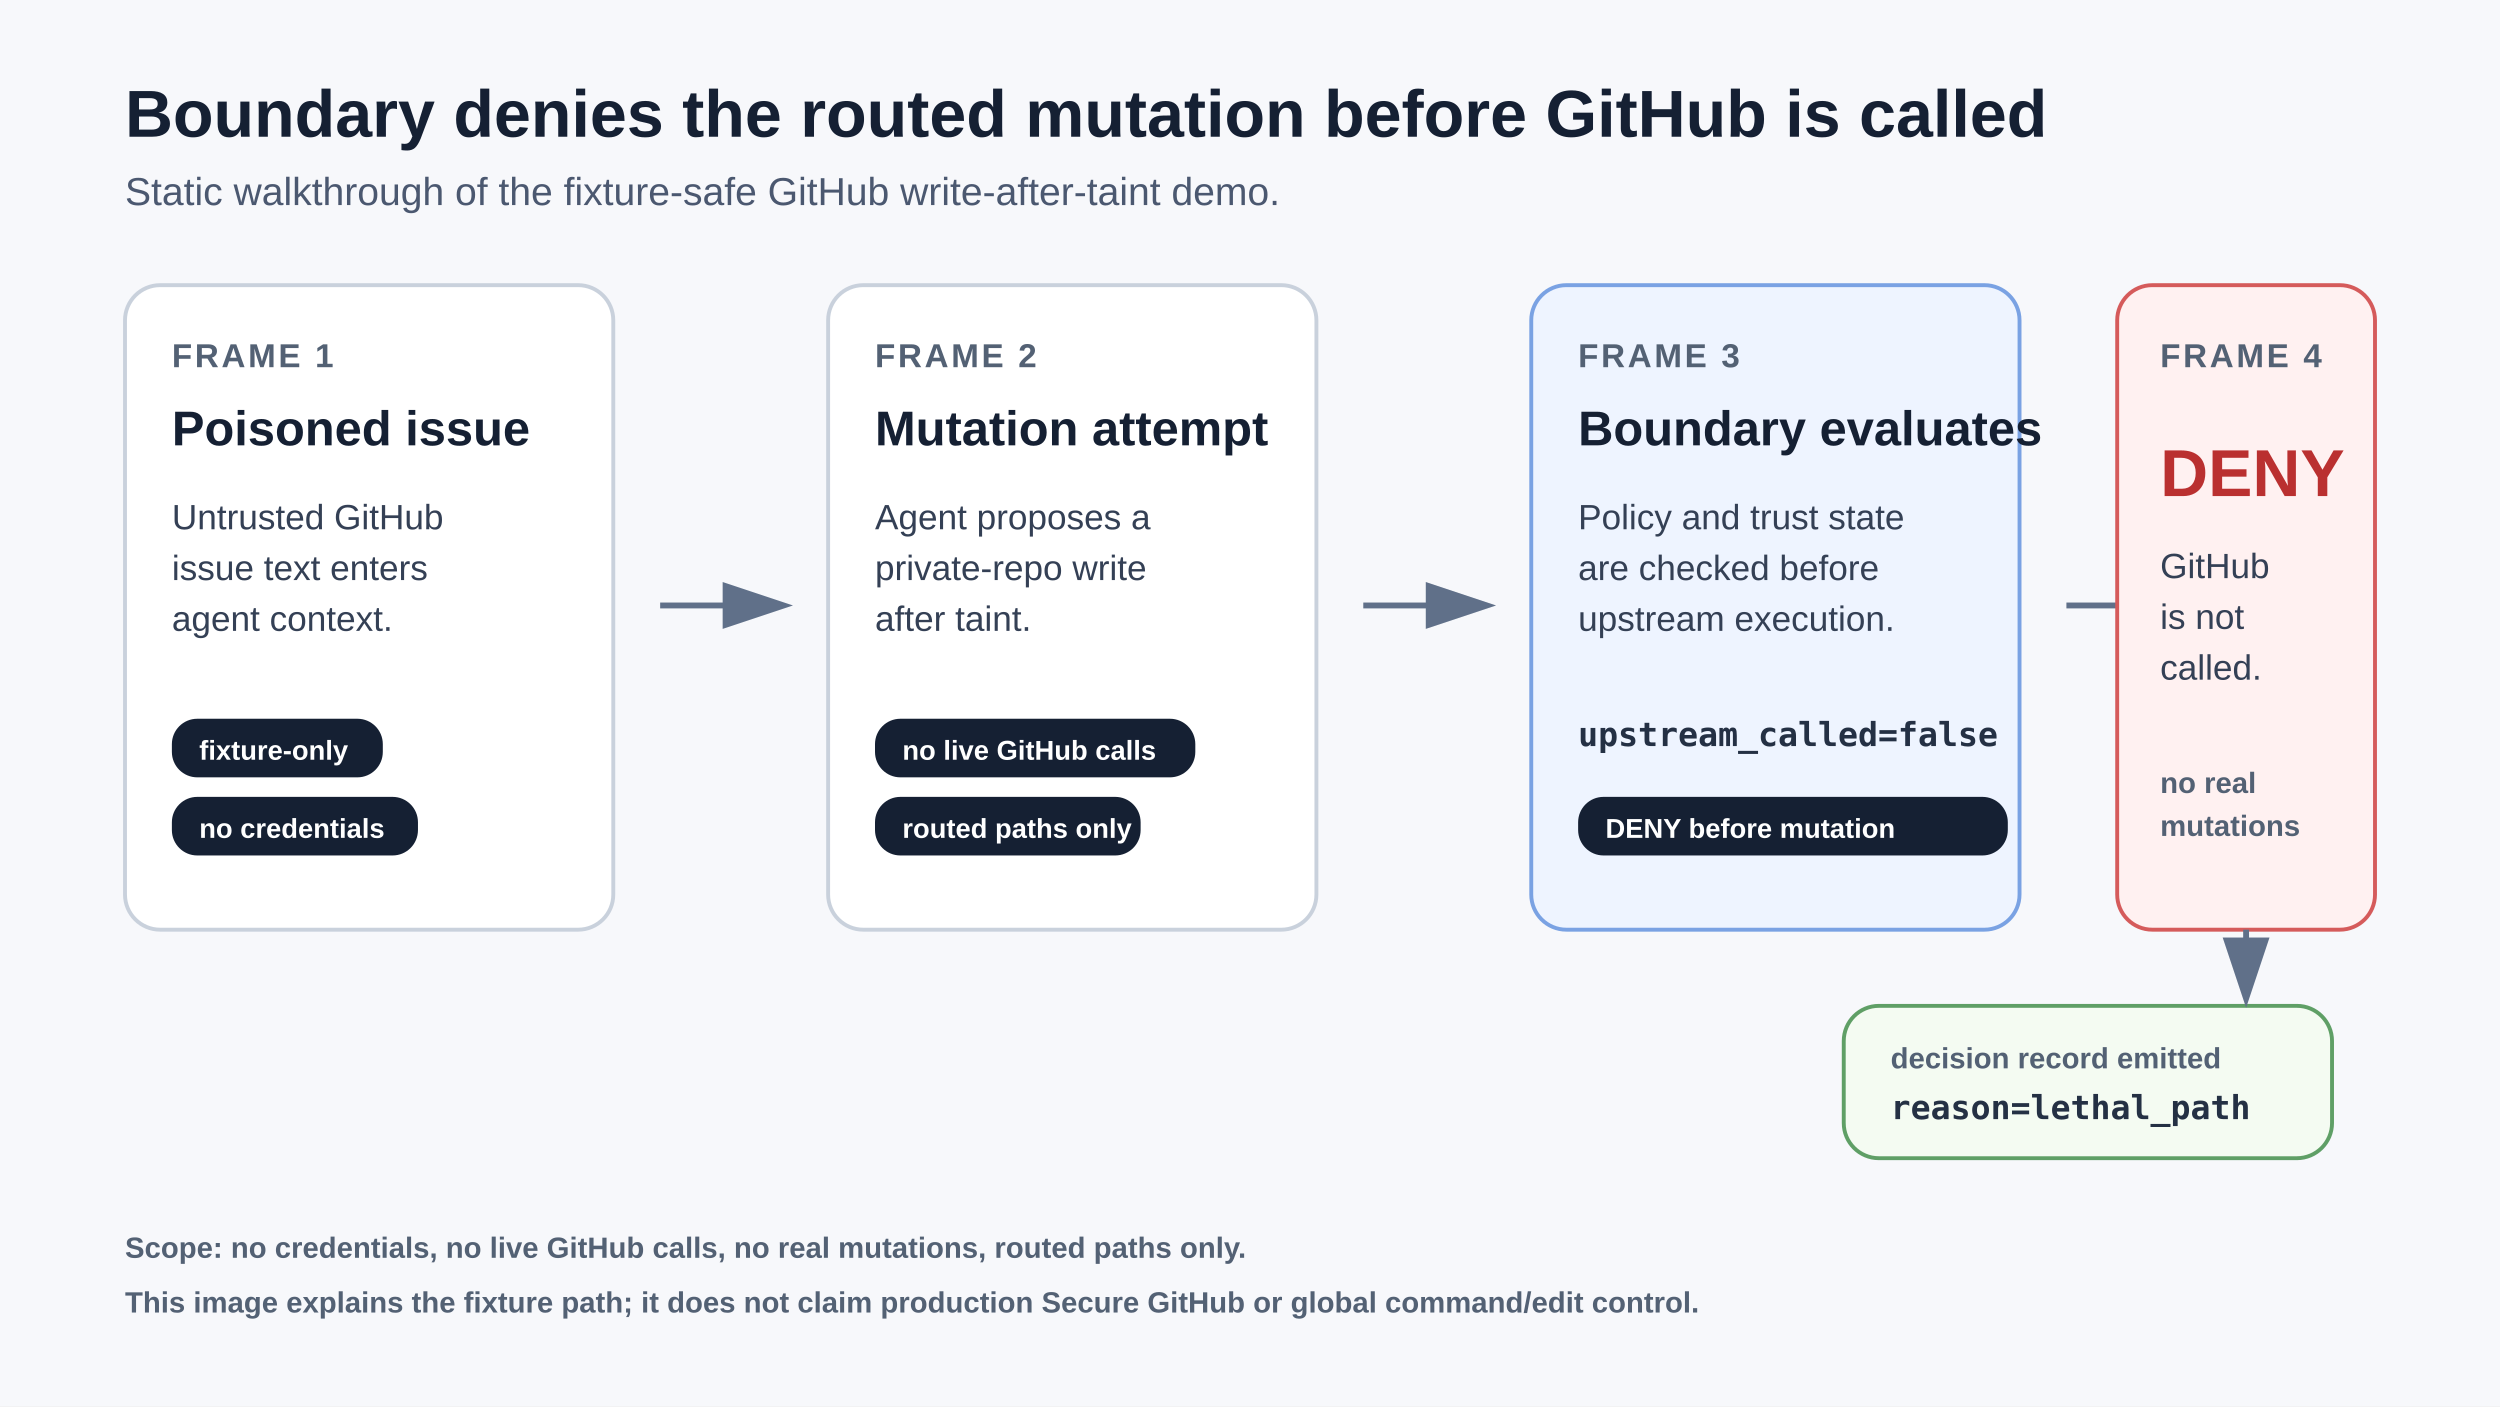
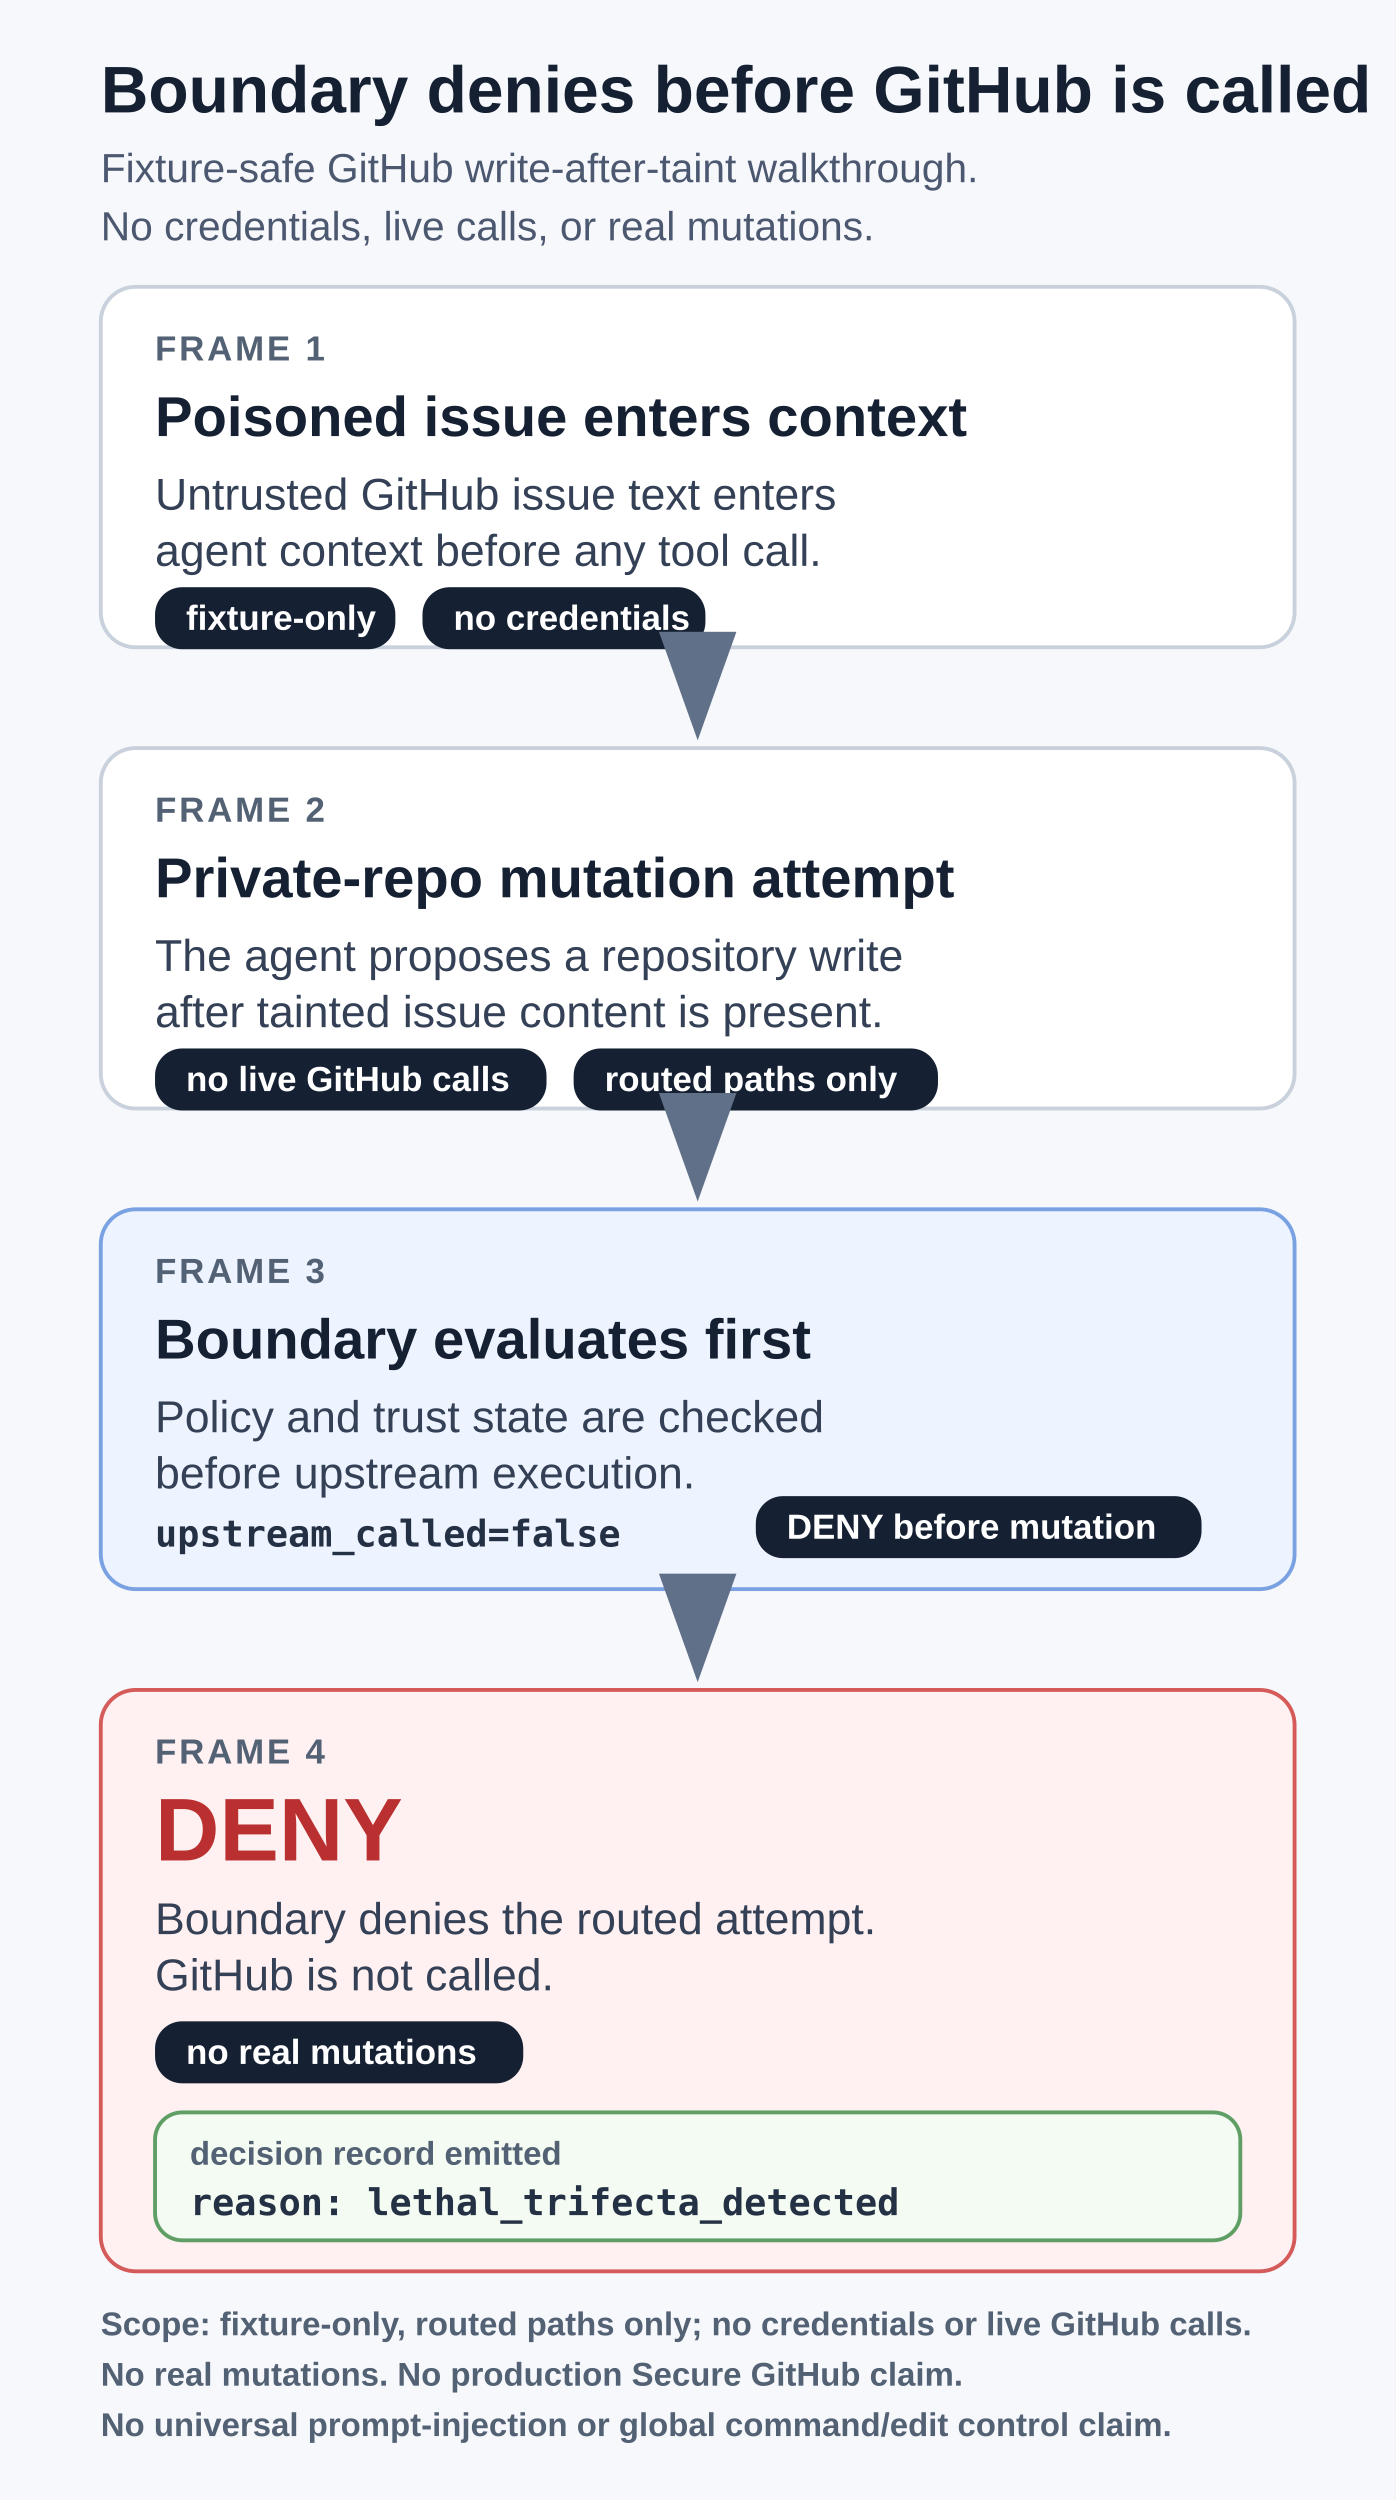
- <svg xmlns="http://www.w3.org/2000/svg" width="1280" height="720" viewBox="0 0 1280 720" role="img" aria-labelledby="title desc">
+ <svg xmlns="http://www.w3.org/2000/svg" width="720" height="1290" viewBox="0 0 720 1290" role="img" aria-labelledby="title desc">
  <defs>
    <style>
      .bg { fill: #f7f8fb; }
-       .panel { fill: #ffffff; stroke: #c9d1dc; stroke-width: 2; rx: 18; }
-       .panel-accent { fill: #eef4ff; stroke: #7aa2e3; stroke-width: 2; rx: 18; }
-       .deny { fill: #fff1f1; stroke: #d55b5b; stroke-width: 2; rx: 18; }
-       .record { fill: #f4fbf2; stroke: #5f9f66; stroke-width: 2; rx: 18; }
+       .panel { fill: #ffffff; stroke: #c9d1dc; stroke-width: 2; }
+       .panel-accent { fill: #eef4ff; stroke: #7aa2e3; stroke-width: 2; }
+       .deny { fill: #fff1f1; stroke: #d55b5b; stroke-width: 2; }
+       .record { fill: #f4fbf2; stroke: #5f9f66; stroke-width: 2; }
      .title { font: 700 34px Arial, Helvetica, sans-serif; fill: #152033; }
-       .subtitle { font: 400 20px Arial, Helvetica, sans-serif; fill: #4b5870; }
-       .step { font: 700 17px Arial, Helvetica, sans-serif; fill: #536174; letter-spacing: .08em; }
-       .head { font: 700 25px Arial, Helvetica, sans-serif; fill: #152033; }
-       .body { font: 400 18px Arial, Helvetica, sans-serif; fill: #344055; }
-       .small { font: 700 15px Arial, Helvetica, sans-serif; fill: #536174; }
-       .chip { fill: #152033; rx: 13; }
-       .chipText { font: 700 14px Arial, Helvetica, sans-serif; fill: #ffffff; }
-       .arrow { stroke: #607089; stroke-width: 3; fill: none; marker-end: url(#arrowhead); }
-       .denyText { font: 800 34px Arial, Helvetica, sans-serif; fill: #ba3030; }
-       .mono { font: 700 17px Menlo, Consolas, monospace; fill: #243044; }
+       .subtitle { font: 400 21px Arial, Helvetica, sans-serif; fill: #4b5870; }
+       .step { font: 700 18px Arial, Helvetica, sans-serif; fill: #536174; letter-spacing: .08em; }
+       .head { font: 700 29px Arial, Helvetica, sans-serif; fill: #152033; }
+       .body { font: 400 23px Arial, Helvetica, sans-serif; fill: #344055; }
+       .small { font: 700 17px Arial, Helvetica, sans-serif; fill: #536174; }
+       .chip { fill: #152033; }
+       .chipText { font: 700 18px Arial, Helvetica, sans-serif; fill: #ffffff; }
+       .arrow { stroke: #607089; stroke-width: 4; fill: none; marker-end: url(#arrowhead); }
+       .denyText { font: 800 46px Arial, Helvetica, sans-serif; fill: #ba3030; }
+       .mono { font: 700 19px Menlo, Consolas, monospace; fill: #243044; }
    </style>
-     <marker id="arrowhead" markerWidth="12" markerHeight="8" refX="10" refY="4" orient="auto">
-       <path d="M0,0 L12,4 L0,8 Z" fill="#607089" />
+     <marker id="arrowhead" markerWidth="14" markerHeight="10" refX="12" refY="5" orient="auto">
+       <path d="M0,0 L14,5 L0,10 Z" fill="#607089" />
    </marker>
  </defs>
-   <rect class="bg" width="1280" height="720" />
-   <text class="title" x="64" y="70">Boundary denies the routed mutation before GitHub is called</text>
-   <text class="subtitle" x="64" y="105">Static walkthrough of the fixture-safe GitHub write-after-taint demo.</text>
-   <g transform="translate(64 146)">
-     <rect class="panel" width="250" height="330" />
-     <text class="step" x="24" y="42">FRAME 1</text>
-     <text class="head" x="24" y="82">Poisoned issue</text>
-     <text class="body" x="24" y="125">Untrusted GitHub</text>
-     <text class="body" x="24" y="151">issue text enters</text>
-     <text class="body" x="24" y="177">agent context.</text>
-     <rect class="chip" x="24" y="222" width="108" height="30" />
-     <text class="chipText" x="38" y="243">fixture-only</text>
-     <rect class="chip" x="24" y="262" width="126" height="30" />
-     <text class="chipText" x="38" y="283">no credentials</text>
+   <rect class="bg" width="720" height="1290" />
+   <text class="title" x="52" y="58">Boundary denies before GitHub is called</text>
+   <text class="subtitle" x="52" y="94">Fixture-safe GitHub write-after-taint walkthrough.</text>
+   <text class="subtitle" x="52" y="124">No credentials, live calls, or real mutations.</text>
+   <g transform="translate(52 148)">
+     <rect class="panel" width="616" height="186" rx="18" />
+     <text class="step" x="28" y="38">FRAME 1</text>
+     <text class="head" x="28" y="77">Poisoned issue enters context</text>
+     <text class="body" x="28" y="115">Untrusted GitHub issue text enters</text>
+     <text class="body" x="28" y="144">agent context before any tool call.</text>
+     <rect class="chip" x="28" y="155" width="124" height="32" rx="14" />
+     <text class="chipText" x="44" y="177">fixture-only</text>
+     <rect class="chip" x="166" y="155" width="146" height="32" rx="14" />
+     <text class="chipText" x="182" y="177">no credentials</text>
  </g>
-   <path class="arrow" d="M338 310 H400" />
-   <g transform="translate(424 146)">
-     <rect class="panel" width="250" height="330" />
-     <text class="step" x="24" y="42">FRAME 2</text>
-     <text class="head" x="24" y="82">Mutation attempt</text>
-     <text class="body" x="24" y="125">Agent proposes a</text>
-     <text class="body" x="24" y="151">private-repo write</text>
-     <text class="body" x="24" y="177">after taint.</text>
-     <rect class="chip" x="24" y="222" width="164" height="30" />
-     <text class="chipText" x="38" y="243">no live GitHub calls</text>
-     <rect class="chip" x="24" y="262" width="136" height="30" />
-     <text class="chipText" x="38" y="283">routed paths only</text>
+   <path class="arrow" d="M360 348 V374" />
+   <g transform="translate(52 386)">
+     <rect class="panel" width="616" height="186" rx="18" />
+     <text class="step" x="28" y="38">FRAME 2</text>
+     <text class="head" x="28" y="77">Private-repo mutation attempt</text>
+     <text class="body" x="28" y="115">The agent proposes a repository write</text>
+     <text class="body" x="28" y="144">after tainted issue content is present.</text>
+     <rect class="chip" x="28" y="155" width="202" height="32" rx="14" />
+     <text class="chipText" x="44" y="177">no live GitHub calls</text>
+     <rect class="chip" x="244" y="155" width="188" height="32" rx="14" />
+     <text class="chipText" x="260" y="177">routed paths only</text>
  </g>
-   <path class="arrow" d="M698 310 H760" />
-   <g transform="translate(784 146)">
-     <rect class="panel-accent" width="250" height="330" />
-     <text class="step" x="24" y="42">FRAME 3</text>
-     <text class="head" x="24" y="82">Boundary evaluates</text>
-     <text class="body" x="24" y="125">Policy and trust state</text>
-     <text class="body" x="24" y="151">are checked before</text>
-     <text class="body" x="24" y="177">upstream execution.</text>
-     <text class="mono" x="24" y="236">upstream_called=false</text>
-     <rect class="chip" x="24" y="262" width="220" height="30" />
-     <text class="chipText" x="38" y="283">DENY before mutation</text>
+   <path class="arrow" d="M360 586 V612" />
+   <g transform="translate(52 624)">
+     <rect class="panel-accent" width="616" height="196" rx="18" />
+     <text class="step" x="28" y="38">FRAME 3</text>
+     <text class="head" x="28" y="77">Boundary evaluates first</text>
+     <text class="body" x="28" y="115">Policy and trust state are checked</text>
+     <text class="body" x="28" y="144">before upstream execution.</text>
+     <text class="mono" x="28" y="174">upstream_called=false</text>
+     <rect class="chip" x="338" y="148" width="230" height="32" rx="14" />
+     <text class="chipText" x="354" y="170">DENY before mutation</text>
  </g>
-   <path class="arrow" d="M1058 310 H1120" />
-   <g transform="translate(944 515)">
-     <rect class="record" width="250" height="78" />
-     <text class="small" x="24" y="32">decision record emitted</text>
-     <text class="mono" x="24" y="58">reason=lethal_path</text>
+   <path class="arrow" d="M360 834 V860" />
+   <g transform="translate(52 872)">
+     <rect class="deny" width="616" height="300" rx="18" />
+     <text class="step" x="28" y="38">FRAME 4</text>
+     <text class="denyText" x="28" y="88">DENY</text>
+     <text class="body" x="28" y="126">Boundary denies the routed attempt.</text>
+     <text class="body" x="28" y="155">GitHub is not called.</text>
+     <rect class="chip" x="28" y="171" width="190" height="32" rx="14" />
+     <text class="chipText" x="44" y="193">no real mutations</text>
+     <g transform="translate(28 218)">
+       <rect class="record" width="560" height="66" rx="14" />
+       <text class="small" x="18" y="27">decision record emitted</text>
+       <text class="mono" x="18" y="53">reason: lethal_trifecta_detected</text>
+     </g>
  </g>
-   <g transform="translate(1084 146)">
-     <rect class="deny" width="132" height="330" />
-     <text class="step" x="22" y="42">FRAME 4</text>
-     <text class="denyText" x="22" y="108">DENY</text>
-     <text class="body" x="22" y="150">GitHub</text>
-     <text class="body" x="22" y="176">is not</text>
-     <text class="body" x="22" y="202">called.</text>
-     <text class="small" x="22" y="260">no real</text>
-     <text class="small" x="22" y="282">mutations</text>
-   </g>
-   <path class="arrow" d="M1150 476 V510" />
-   <text class="small" x="64" y="644">Scope: no credentials, no live GitHub calls, no real mutations, routed paths only.</text>
-   <text class="small" x="64" y="672">This image explains the fixture path; it does not claim production Secure GitHub or global command/edit control.</text>
+   <text class="small" x="52" y="1205">Scope: fixture-only, routed paths only; no credentials or live GitHub calls.</text>
+   <text class="small" x="52" y="1231">No real mutations. No production Secure GitHub claim.</text>
+   <text class="small" x="52" y="1257">No universal prompt-injection or global command/edit control claim.</text>
</svg>
